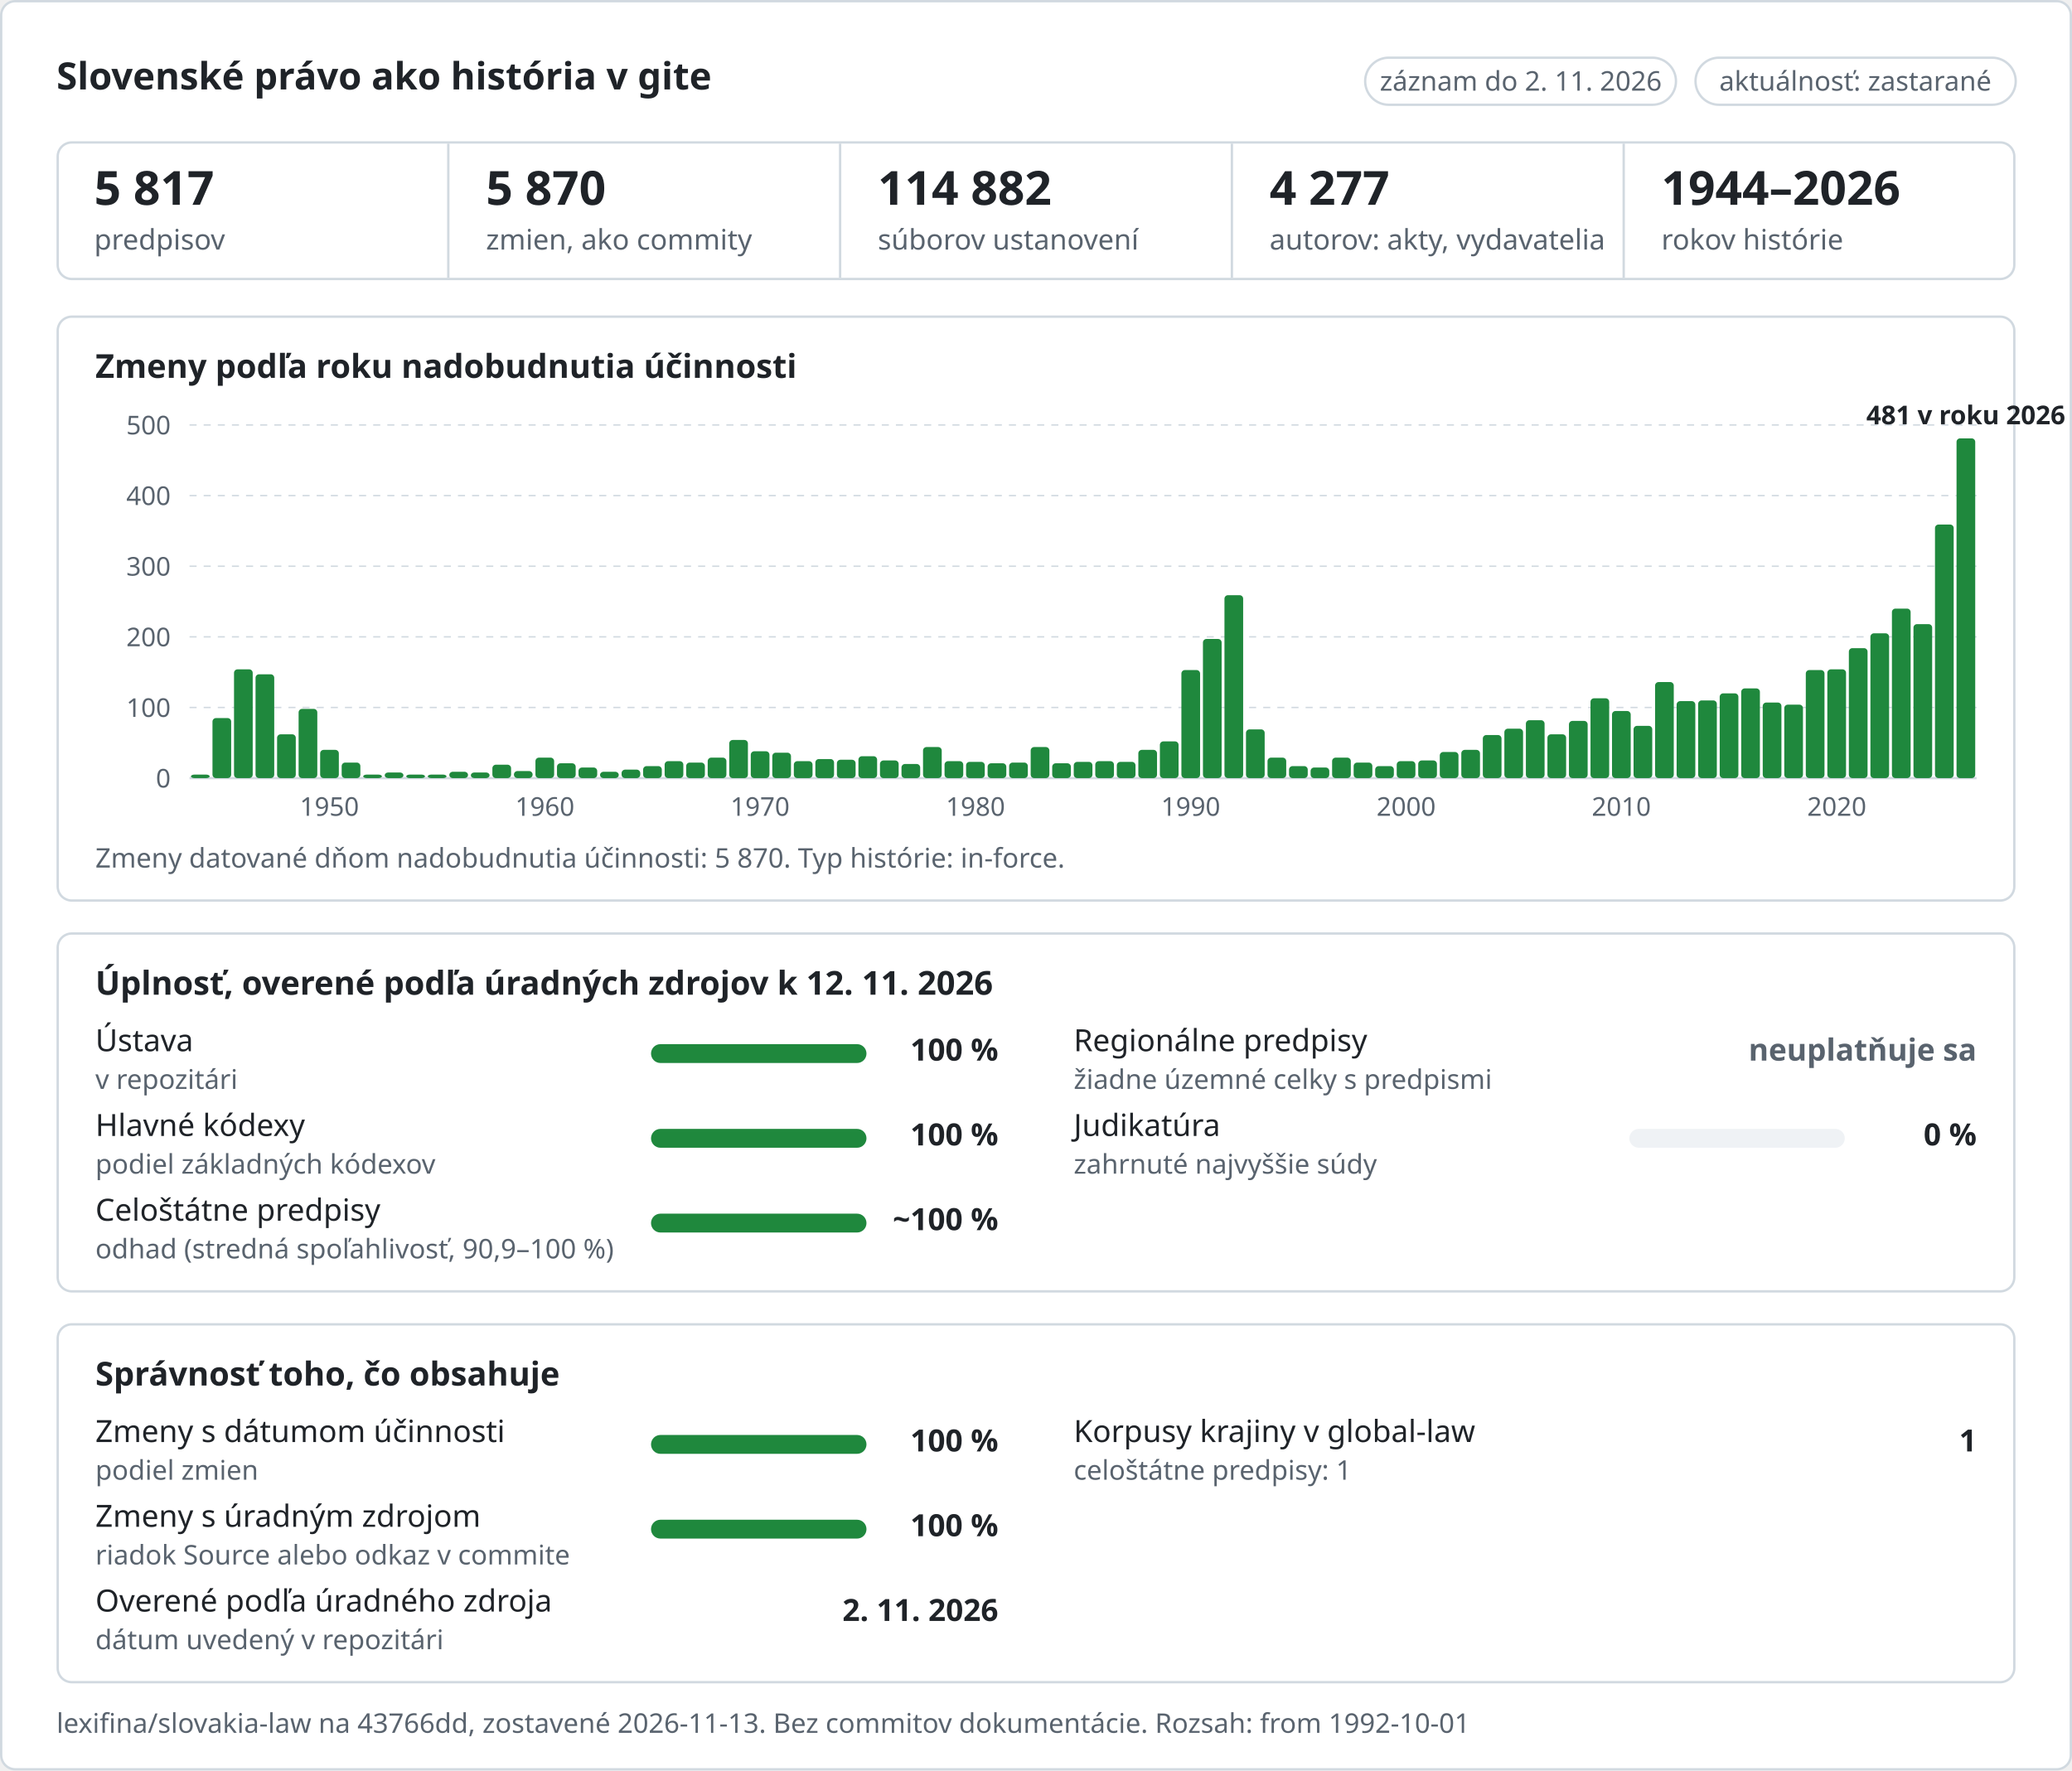
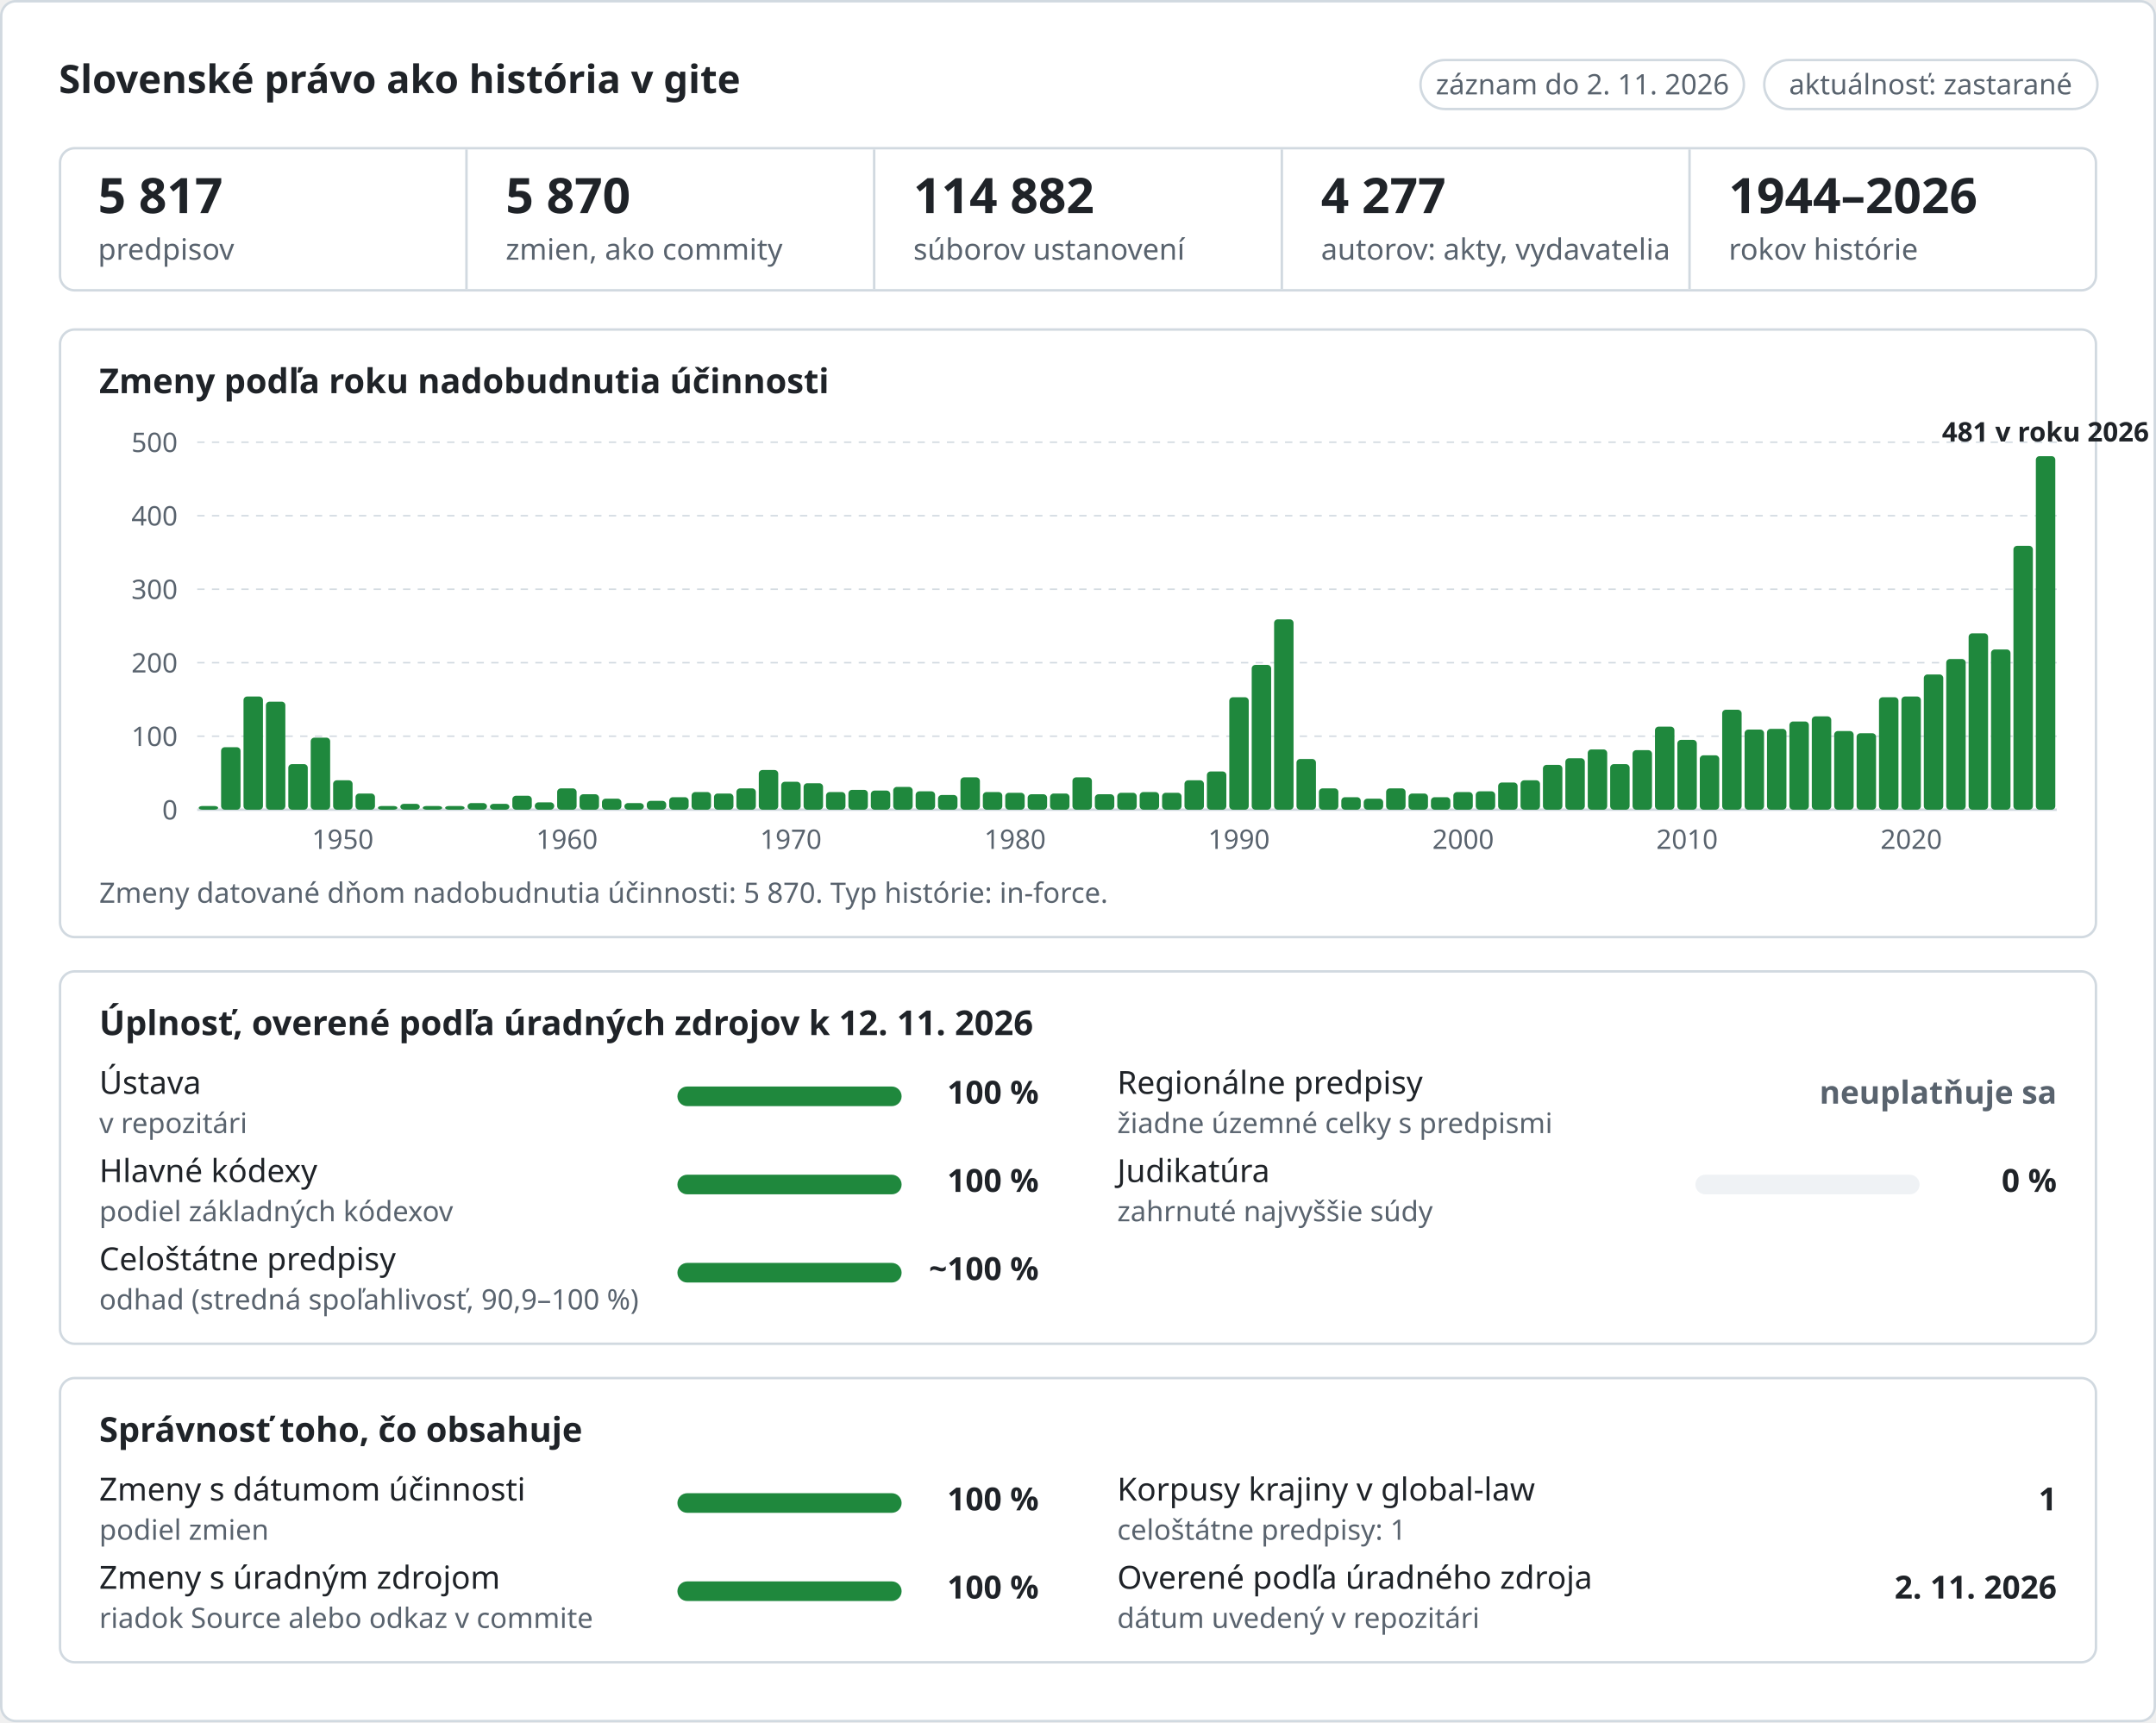
- <svg xmlns="http://www.w3.org/2000/svg" width="880" height="752" viewBox="0 0 880 752" font-family="-apple-system,BlinkMacSystemFont,Segoe UI,Noto Sans,Helvetica,Arial,sans-serif">
-   <rect x="0.5" y="0.5" width="879" height="751" rx="6" fill="#ffffff" stroke="#d1d9e0" />
+ <svg xmlns="http://www.w3.org/2000/svg" width="880" height="703" viewBox="0 0 880 703" font-family="-apple-system,BlinkMacSystemFont,Segoe UI,Noto Sans,Helvetica,Arial,sans-serif">
+   <rect x="0.5" y="0.5" width="879" height="702" rx="6" fill="#ffffff" stroke="#d1d9e0" />
  <text x="24" y="38" font-size="16" font-weight="600" fill="#1f2328">Slovenské právo ako história v gite</text>
  <rect x="579.8" y="24.5" width="132" height="20" rx="10" fill="none" stroke="#d1d9e0" />
  <text x="645.9" y="38.5" font-size="11.5" font-weight="500" text-anchor="middle" fill="#59636e">záznam do 2. 11. 2026</text>
  <rect x="720.1" y="24.5" width="136" height="20" rx="10" fill="none" stroke="#d1d9e0" />
  <text x="788.0" y="38.5" font-size="11.5" font-weight="500" text-anchor="middle" fill="#59636e">aktuálnosť: zastarané</text>
  <rect x="24.5" y="60.5" width="831" height="58" rx="6" fill="#ffffff" stroke="#d1d9e0" />
  <text x="40.0" y="87" font-size="20" font-weight="600" fill="#1f2328">5 817</text>
  <text x="40.0" y="106" font-size="12" fill="#59636e">predpisov</text>
  <line x1="190.4" y1="61" x2="190.4" y2="118" stroke="#d1d9e0" />
  <text x="206.4" y="87" font-size="20" font-weight="600" fill="#1f2328">5 870</text>
  <text x="206.4" y="106" font-size="12" fill="#59636e">zmien, ako commity</text>
  <line x1="356.8" y1="61" x2="356.8" y2="118" stroke="#d1d9e0" />
  <text x="372.8" y="87" font-size="20" font-weight="600" fill="#1f2328">114 882</text>
  <text x="372.8" y="106" font-size="12" fill="#59636e">súborov ustanovení</text>
  <line x1="523.2" y1="61" x2="523.2" y2="118" stroke="#d1d9e0" />
  <text x="539.2" y="87" font-size="20" font-weight="600" fill="#1f2328">4 277</text>
  <text x="539.2" y="106" font-size="12" fill="#59636e">autorov: akty, vydavatelia</text>
  <line x1="689.6" y1="61" x2="689.6" y2="118" stroke="#d1d9e0" />
  <text x="705.6" y="87" font-size="20" font-weight="600" fill="#1f2328">1944–2026</text>
  <text x="705.6" y="106" font-size="12" fill="#59636e">rokov histórie</text>
  <rect x="24.5" y="134.5" width="831" height="248" rx="6" fill="#ffffff" stroke="#d1d9e0" />
  <text x="40.5" y="160.5" font-size="14" font-weight="600" fill="#1f2328">Zmeny podľa roku nadobudnutia účinnosti</text>
  <line x1="80.5" y1="330.5" x2="839.5" y2="330.5" stroke="#d1d9e0" stroke-width="1" />
  <text x="72.5" y="334.5" font-size="11" text-anchor="end" fill="#59636e">0</text>
  <line x1="80.5" y1="300.5" x2="839.5" y2="300.5" stroke="#d1d9e0" stroke-width="0.6" stroke-dasharray="3 3" />
  <text x="72.5" y="304.5" font-size="11" text-anchor="end" fill="#59636e">100</text>
  <line x1="80.5" y1="270.5" x2="839.5" y2="270.5" stroke="#d1d9e0" stroke-width="0.6" stroke-dasharray="3 3" />
  <text x="72.5" y="274.5" font-size="11" text-anchor="end" fill="#59636e">200</text>
  <line x1="80.5" y1="240.5" x2="839.5" y2="240.5" stroke="#d1d9e0" stroke-width="0.6" stroke-dasharray="3 3" />
  <text x="72.5" y="244.5" font-size="11" text-anchor="end" fill="#59636e">300</text>
  <line x1="80.5" y1="210.5" x2="839.5" y2="210.5" stroke="#d1d9e0" stroke-width="0.6" stroke-dasharray="3 3" />
  <text x="72.5" y="214.5" font-size="11" text-anchor="end" fill="#59636e">400</text>
  <line x1="80.5" y1="180.5" x2="839.5" y2="180.5" stroke="#d1d9e0" stroke-width="0.6" stroke-dasharray="3 3" />
  <text x="72.5" y="184.5" font-size="11" text-anchor="end" fill="#59636e">500</text>
  <rect x="81.10" y="329.0" width="7.94" height="1.5" rx="1.5" fill="#1f883d" />
  <rect x="90.24" y="305.0" width="7.94" height="25.5" rx="1.5" fill="#1f883d" />
  <rect x="99.39" y="284.3" width="7.94" height="46.2" rx="1.5" fill="#1f883d" />
  <rect x="108.53" y="286.4" width="7.94" height="44.1" rx="1.5" fill="#1f883d" />
  <rect x="117.68" y="311.9" width="7.94" height="18.6" rx="1.5" fill="#1f883d" />
  <rect x="126.82" y="301.1" width="7.94" height="29.4" rx="1.5" fill="#1f883d" />
  <rect x="135.97" y="318.5" width="7.94" height="12.0" rx="1.5" fill="#1f883d" />
  <text x="139.9" y="346.5" font-size="11" text-anchor="middle" fill="#59636e">1950</text>
  <rect x="145.11" y="323.9" width="7.94" height="6.6" rx="1.5" fill="#1f883d" />
  <rect x="154.26" y="329.0" width="7.94" height="1.5" rx="1.5" fill="#1f883d" />
  <rect x="163.40" y="328.1" width="7.94" height="2.4" rx="1.5" fill="#1f883d" />
  <rect x="172.55" y="329.0" width="7.94" height="1.5" rx="1.5" fill="#1f883d" />
  <rect x="181.69" y="329.0" width="7.94" height="1.5" rx="1.5" fill="#1f883d" />
  <rect x="190.83" y="327.8" width="7.94" height="2.7" rx="1.5" fill="#1f883d" />
  <rect x="199.98" y="328.1" width="7.94" height="2.4" rx="1.5" fill="#1f883d" />
  <rect x="209.12" y="324.8" width="7.94" height="5.7" rx="1.5" fill="#1f883d" />
  <rect x="218.27" y="327.5" width="7.94" height="3.0" rx="1.5" fill="#1f883d" />
  <rect x="227.41" y="321.8" width="7.94" height="8.7" rx="1.5" fill="#1f883d" />
  <text x="231.4" y="346.5" font-size="11" text-anchor="middle" fill="#59636e">1960</text>
  <rect x="236.56" y="324.2" width="7.94" height="6.3" rx="1.5" fill="#1f883d" />
  <rect x="245.70" y="326.0" width="7.94" height="4.5" rx="1.5" fill="#1f883d" />
  <rect x="254.85" y="327.8" width="7.94" height="2.7" rx="1.5" fill="#1f883d" />
  <rect x="263.99" y="326.9" width="7.94" height="3.6" rx="1.5" fill="#1f883d" />
  <rect x="273.14" y="325.4" width="7.94" height="5.1" rx="1.5" fill="#1f883d" />
  <rect x="282.28" y="323.3" width="7.94" height="7.2" rx="1.5" fill="#1f883d" />
  <rect x="291.43" y="323.9" width="7.94" height="6.6" rx="1.5" fill="#1f883d" />
  <rect x="300.57" y="321.8" width="7.94" height="8.7" rx="1.5" fill="#1f883d" />
  <rect x="309.71" y="314.3" width="7.94" height="16.2" rx="1.5" fill="#1f883d" />
  <rect x="318.86" y="319.1" width="7.94" height="11.4" rx="1.5" fill="#1f883d" />
  <text x="322.8" y="346.5" font-size="11" text-anchor="middle" fill="#59636e">1970</text>
  <rect x="328.00" y="319.7" width="7.94" height="10.8" rx="1.5" fill="#1f883d" />
  <rect x="337.15" y="323.3" width="7.94" height="7.2" rx="1.5" fill="#1f883d" />
  <rect x="346.29" y="322.4" width="7.94" height="8.1" rx="1.5" fill="#1f883d" />
  <rect x="355.44" y="322.7" width="7.94" height="7.8" rx="1.5" fill="#1f883d" />
  <rect x="364.58" y="321.2" width="7.94" height="9.3" rx="1.5" fill="#1f883d" />
  <rect x="373.73" y="323.0" width="7.94" height="7.5" rx="1.5" fill="#1f883d" />
  <rect x="382.87" y="324.5" width="7.94" height="6.0" rx="1.5" fill="#1f883d" />
  <rect x="392.02" y="317.3" width="7.94" height="13.2" rx="1.5" fill="#1f883d" />
  <rect x="401.16" y="323.3" width="7.94" height="7.2" rx="1.5" fill="#1f883d" />
  <rect x="410.30" y="323.6" width="7.94" height="6.9" rx="1.5" fill="#1f883d" />
  <text x="414.3" y="346.5" font-size="11" text-anchor="middle" fill="#59636e">1980</text>
  <rect x="419.45" y="324.2" width="7.94" height="6.3" rx="1.5" fill="#1f883d" />
  <rect x="428.59" y="323.9" width="7.94" height="6.6" rx="1.5" fill="#1f883d" />
  <rect x="437.74" y="317.3" width="7.94" height="13.2" rx="1.5" fill="#1f883d" />
  <rect x="446.88" y="324.2" width="7.94" height="6.3" rx="1.5" fill="#1f883d" />
  <rect x="456.03" y="323.6" width="7.94" height="6.9" rx="1.5" fill="#1f883d" />
  <rect x="465.17" y="323.3" width="7.94" height="7.2" rx="1.5" fill="#1f883d" />
  <rect x="474.32" y="323.6" width="7.94" height="6.9" rx="1.5" fill="#1f883d" />
  <rect x="483.46" y="318.5" width="7.94" height="12.0" rx="1.5" fill="#1f883d" />
  <rect x="492.61" y="314.9" width="7.94" height="15.6" rx="1.5" fill="#1f883d" />
  <rect x="501.75" y="284.6" width="7.94" height="45.9" rx="1.5" fill="#1f883d" />
  <text x="505.7" y="346.5" font-size="11" text-anchor="middle" fill="#59636e">1990</text>
  <rect x="510.90" y="271.4" width="7.94" height="59.1" rx="1.5" fill="#1f883d" />
  <rect x="520.04" y="252.8" width="7.94" height="77.7" rx="1.5" fill="#1f883d" />
  <rect x="529.18" y="309.8" width="7.94" height="20.7" rx="1.5" fill="#1f883d" />
  <rect x="538.33" y="321.8" width="7.94" height="8.7" rx="1.5" fill="#1f883d" />
  <rect x="547.47" y="325.4" width="7.94" height="5.1" rx="1.5" fill="#1f883d" />
  <rect x="556.62" y="326.0" width="7.94" height="4.5" rx="1.5" fill="#1f883d" />
  <rect x="565.76" y="321.8" width="7.94" height="8.7" rx="1.5" fill="#1f883d" />
  <rect x="574.91" y="323.9" width="7.94" height="6.6" rx="1.5" fill="#1f883d" />
  <rect x="584.05" y="325.4" width="7.94" height="5.1" rx="1.5" fill="#1f883d" />
  <rect x="593.20" y="323.3" width="7.94" height="7.2" rx="1.5" fill="#1f883d" />
  <text x="597.2" y="346.5" font-size="11" text-anchor="middle" fill="#59636e">2000</text>
  <rect x="602.34" y="323.0" width="7.94" height="7.5" rx="1.5" fill="#1f883d" />
  <rect x="611.49" y="319.4" width="7.94" height="11.1" rx="1.5" fill="#1f883d" />
  <rect x="620.63" y="318.5" width="7.94" height="12.0" rx="1.5" fill="#1f883d" />
  <rect x="629.77" y="312.2" width="7.94" height="18.3" rx="1.5" fill="#1f883d" />
  <rect x="638.92" y="309.5" width="7.94" height="21.0" rx="1.5" fill="#1f883d" />
  <rect x="648.06" y="305.9" width="7.94" height="24.6" rx="1.5" fill="#1f883d" />
  <rect x="657.21" y="311.9" width="7.94" height="18.6" rx="1.5" fill="#1f883d" />
  <rect x="666.35" y="306.2" width="7.94" height="24.3" rx="1.5" fill="#1f883d" />
  <rect x="675.50" y="296.6" width="7.94" height="33.9" rx="1.5" fill="#1f883d" />
  <rect x="684.64" y="302.0" width="7.94" height="28.5" rx="1.5" fill="#1f883d" />
  <text x="688.6" y="346.5" font-size="11" text-anchor="middle" fill="#59636e">2010</text>
  <rect x="693.79" y="308.3" width="7.94" height="22.2" rx="1.5" fill="#1f883d" />
  <rect x="702.93" y="289.7" width="7.94" height="40.8" rx="1.5" fill="#1f883d" />
  <rect x="712.08" y="297.8" width="7.94" height="32.7" rx="1.5" fill="#1f883d" />
  <rect x="721.22" y="297.5" width="7.94" height="33.0" rx="1.5" fill="#1f883d" />
  <rect x="730.37" y="294.5" width="7.94" height="36.0" rx="1.5" fill="#1f883d" />
  <rect x="739.51" y="292.4" width="7.94" height="38.1" rx="1.5" fill="#1f883d" />
  <rect x="748.65" y="298.4" width="7.94" height="32.1" rx="1.5" fill="#1f883d" />
  <rect x="757.80" y="299.3" width="7.94" height="31.2" rx="1.5" fill="#1f883d" />
  <rect x="766.94" y="284.6" width="7.94" height="45.9" rx="1.5" fill="#1f883d" />
  <rect x="776.09" y="284.3" width="7.94" height="46.2" rx="1.5" fill="#1f883d" />
  <text x="780.1" y="346.5" font-size="11" text-anchor="middle" fill="#59636e">2020</text>
  <rect x="785.23" y="275.3" width="7.94" height="55.2" rx="1.5" fill="#1f883d" />
  <rect x="794.38" y="269.0" width="7.94" height="61.5" rx="1.5" fill="#1f883d" />
  <rect x="803.52" y="258.5" width="7.94" height="72.0" rx="1.5" fill="#1f883d" />
  <rect x="812.67" y="265.1" width="7.94" height="65.4" rx="1.5" fill="#1f883d" />
  <rect x="821.81" y="222.8" width="7.94" height="107.7" rx="1.5" fill="#1f883d" />
  <rect x="830.96" y="186.2" width="7.94" height="144.3" rx="1.5" fill="#1f883d" />
  <text x="834.9" y="180.2" font-size="11" font-weight="600" text-anchor="middle" fill="#1f2328">481 v roku 2026</text>
  <text x="40.5" y="368.5" font-size="11.5" fill="#59636e">Zmeny datované dňom nadobudnutia účinnosti: 5 870. Typ histórie: in-force.</text>
  <rect x="24.5" y="396.5" width="831" height="152" rx="6" fill="#ffffff" stroke="#d1d9e0" />
  <text x="40.5" y="422.5" font-size="14" font-weight="600" fill="#1f2328">Úplnosť, overené podľa úradných zdrojov k 12. 11. 2026</text>
  <text x="40.5" y="446.5" font-size="13" fill="#1f2328">Ústava</text>
  <text x="40.5" y="462.5" font-size="11.5" fill="#59636e">v repozitári</text>
  <g>
    <rect x="276.5" y="443.5" width="91.5" height="8" rx="4" fill="#eff2f5" />
    <rect x="276.5" y="443.5" width="91.5" height="8" rx="4" fill="#1f883d" />
  </g>
  <text x="424.0" y="450.5" font-size="13" font-weight="600" text-anchor="end" fill="#1f2328">100 %</text>
  <text x="40.5" y="482.5" font-size="13" fill="#1f2328">Hlavné kódexy</text>
  <text x="40.5" y="498.5" font-size="11.5" fill="#59636e">podiel základných kódexov</text>
  <g>
    <rect x="276.5" y="479.5" width="91.5" height="8" rx="4" fill="#eff2f5" />
    <rect x="276.5" y="479.5" width="91.5" height="8" rx="4" fill="#1f883d" />
  </g>
  <text x="424.0" y="486.5" font-size="13" font-weight="600" text-anchor="end" fill="#1f2328">100 %</text>
  <text x="40.5" y="518.5" font-size="13" fill="#1f2328">Celoštátne predpisy</text>
  <text x="40.5" y="534.5" font-size="11.5" fill="#59636e">odhad (stredná spoľahlivosť, 90,9–100 %)</text>
  <g>
    <rect x="276.5" y="515.5" width="91.5" height="8" rx="4" fill="#eff2f5" />
    <rect x="276.5" y="515.5" width="91.5" height="8" rx="4" fill="#1f883d" />
  </g>
  <text x="424.0" y="522.5" font-size="13" font-weight="600" text-anchor="end" fill="#1f2328">~100 %</text>
  <text x="456.0" y="446.5" font-size="13" fill="#1f2328">Regionálne predpisy</text>
  <text x="456.0" y="462.5" font-size="11.5" fill="#59636e">žiadne územné celky s predpismi</text>
  <text x="839.5" y="450.5" font-size="13" font-weight="600" text-anchor="end" fill="#59636e">neuplatňuje sa</text>
  <text x="456.0" y="482.5" font-size="13" fill="#1f2328">Judikatúra</text>
  <text x="456.0" y="498.5" font-size="11.5" fill="#59636e">zahrnuté najvyššie súdy</text>
  <g>
    <rect x="692.0" y="479.5" width="91.5" height="8" rx="4" fill="#eff2f5" />
  </g>
  <text x="839.5" y="486.5" font-size="13" font-weight="600" text-anchor="end" fill="#1f2328">0 %</text>
-   <rect x="24.5" y="562.5" width="831" height="152" rx="6" fill="#ffffff" stroke="#d1d9e0" />
+   <rect x="24.5" y="562.5" width="831" height="116" rx="6" fill="#ffffff" stroke="#d1d9e0" />
  <text x="40.5" y="588.5" font-size="14" font-weight="600" fill="#1f2328">Správnosť toho, čo obsahuje</text>
  <text x="40.5" y="612.5" font-size="13" fill="#1f2328">Zmeny s dátumom účinnosti</text>
  <text x="40.5" y="628.5" font-size="11.5" fill="#59636e">podiel zmien</text>
  <g>
    <rect x="276.5" y="609.5" width="91.5" height="8" rx="4" fill="#eff2f5" />
    <rect x="276.5" y="609.5" width="91.5" height="8" rx="4" fill="#1f883d" />
  </g>
  <text x="424.0" y="616.5" font-size="13" font-weight="600" text-anchor="end" fill="#1f2328">100 %</text>
  <text x="40.5" y="648.5" font-size="13" fill="#1f2328">Zmeny s úradným zdrojom</text>
  <text x="40.5" y="664.5" font-size="11.5" fill="#59636e">riadok Source alebo odkaz v commite</text>
  <g>
    <rect x="276.5" y="645.5" width="91.5" height="8" rx="4" fill="#eff2f5" />
    <rect x="276.5" y="645.5" width="91.5" height="8" rx="4" fill="#1f883d" />
  </g>
  <text x="424.0" y="652.5" font-size="13" font-weight="600" text-anchor="end" fill="#1f2328">100 %</text>
-   <text x="40.5" y="684.5" font-size="13" fill="#1f2328">Overené podľa úradného zdroja</text>
-   <text x="40.5" y="700.5" font-size="11.5" fill="#59636e">dátum uvedený v repozitári</text>
-   <text x="424.0" y="688.5" font-size="13" font-weight="600" text-anchor="end" fill="#1f2328">2. 11. 2026</text>
  <text x="456.0" y="612.5" font-size="13" fill="#1f2328">Korpusy krajiny v global-law</text>
  <text x="456.0" y="628.5" font-size="11.5" fill="#59636e">celoštátne predpisy: 1</text>
  <text x="839.5" y="616.5" font-size="13" font-weight="600" text-anchor="end" fill="#1f2328">1</text>
-   <text x="24" y="736" font-size="11.5" fill="#59636e">lexifina/slovakia-law na 43766dd, zostavené 2026-11-13. Bez commitov dokumentácie. Rozsah: from 1992-10-01</text>
+   <text x="456.0" y="648.5" font-size="13" fill="#1f2328">Overené podľa úradného zdroja</text>
+   <text x="456.0" y="664.5" font-size="11.5" fill="#59636e">dátum uvedený v repozitári</text>
+   <text x="839.5" y="652.5" font-size="13" font-weight="600" text-anchor="end" fill="#1f2328">2. 11. 2026</text>
</svg>
